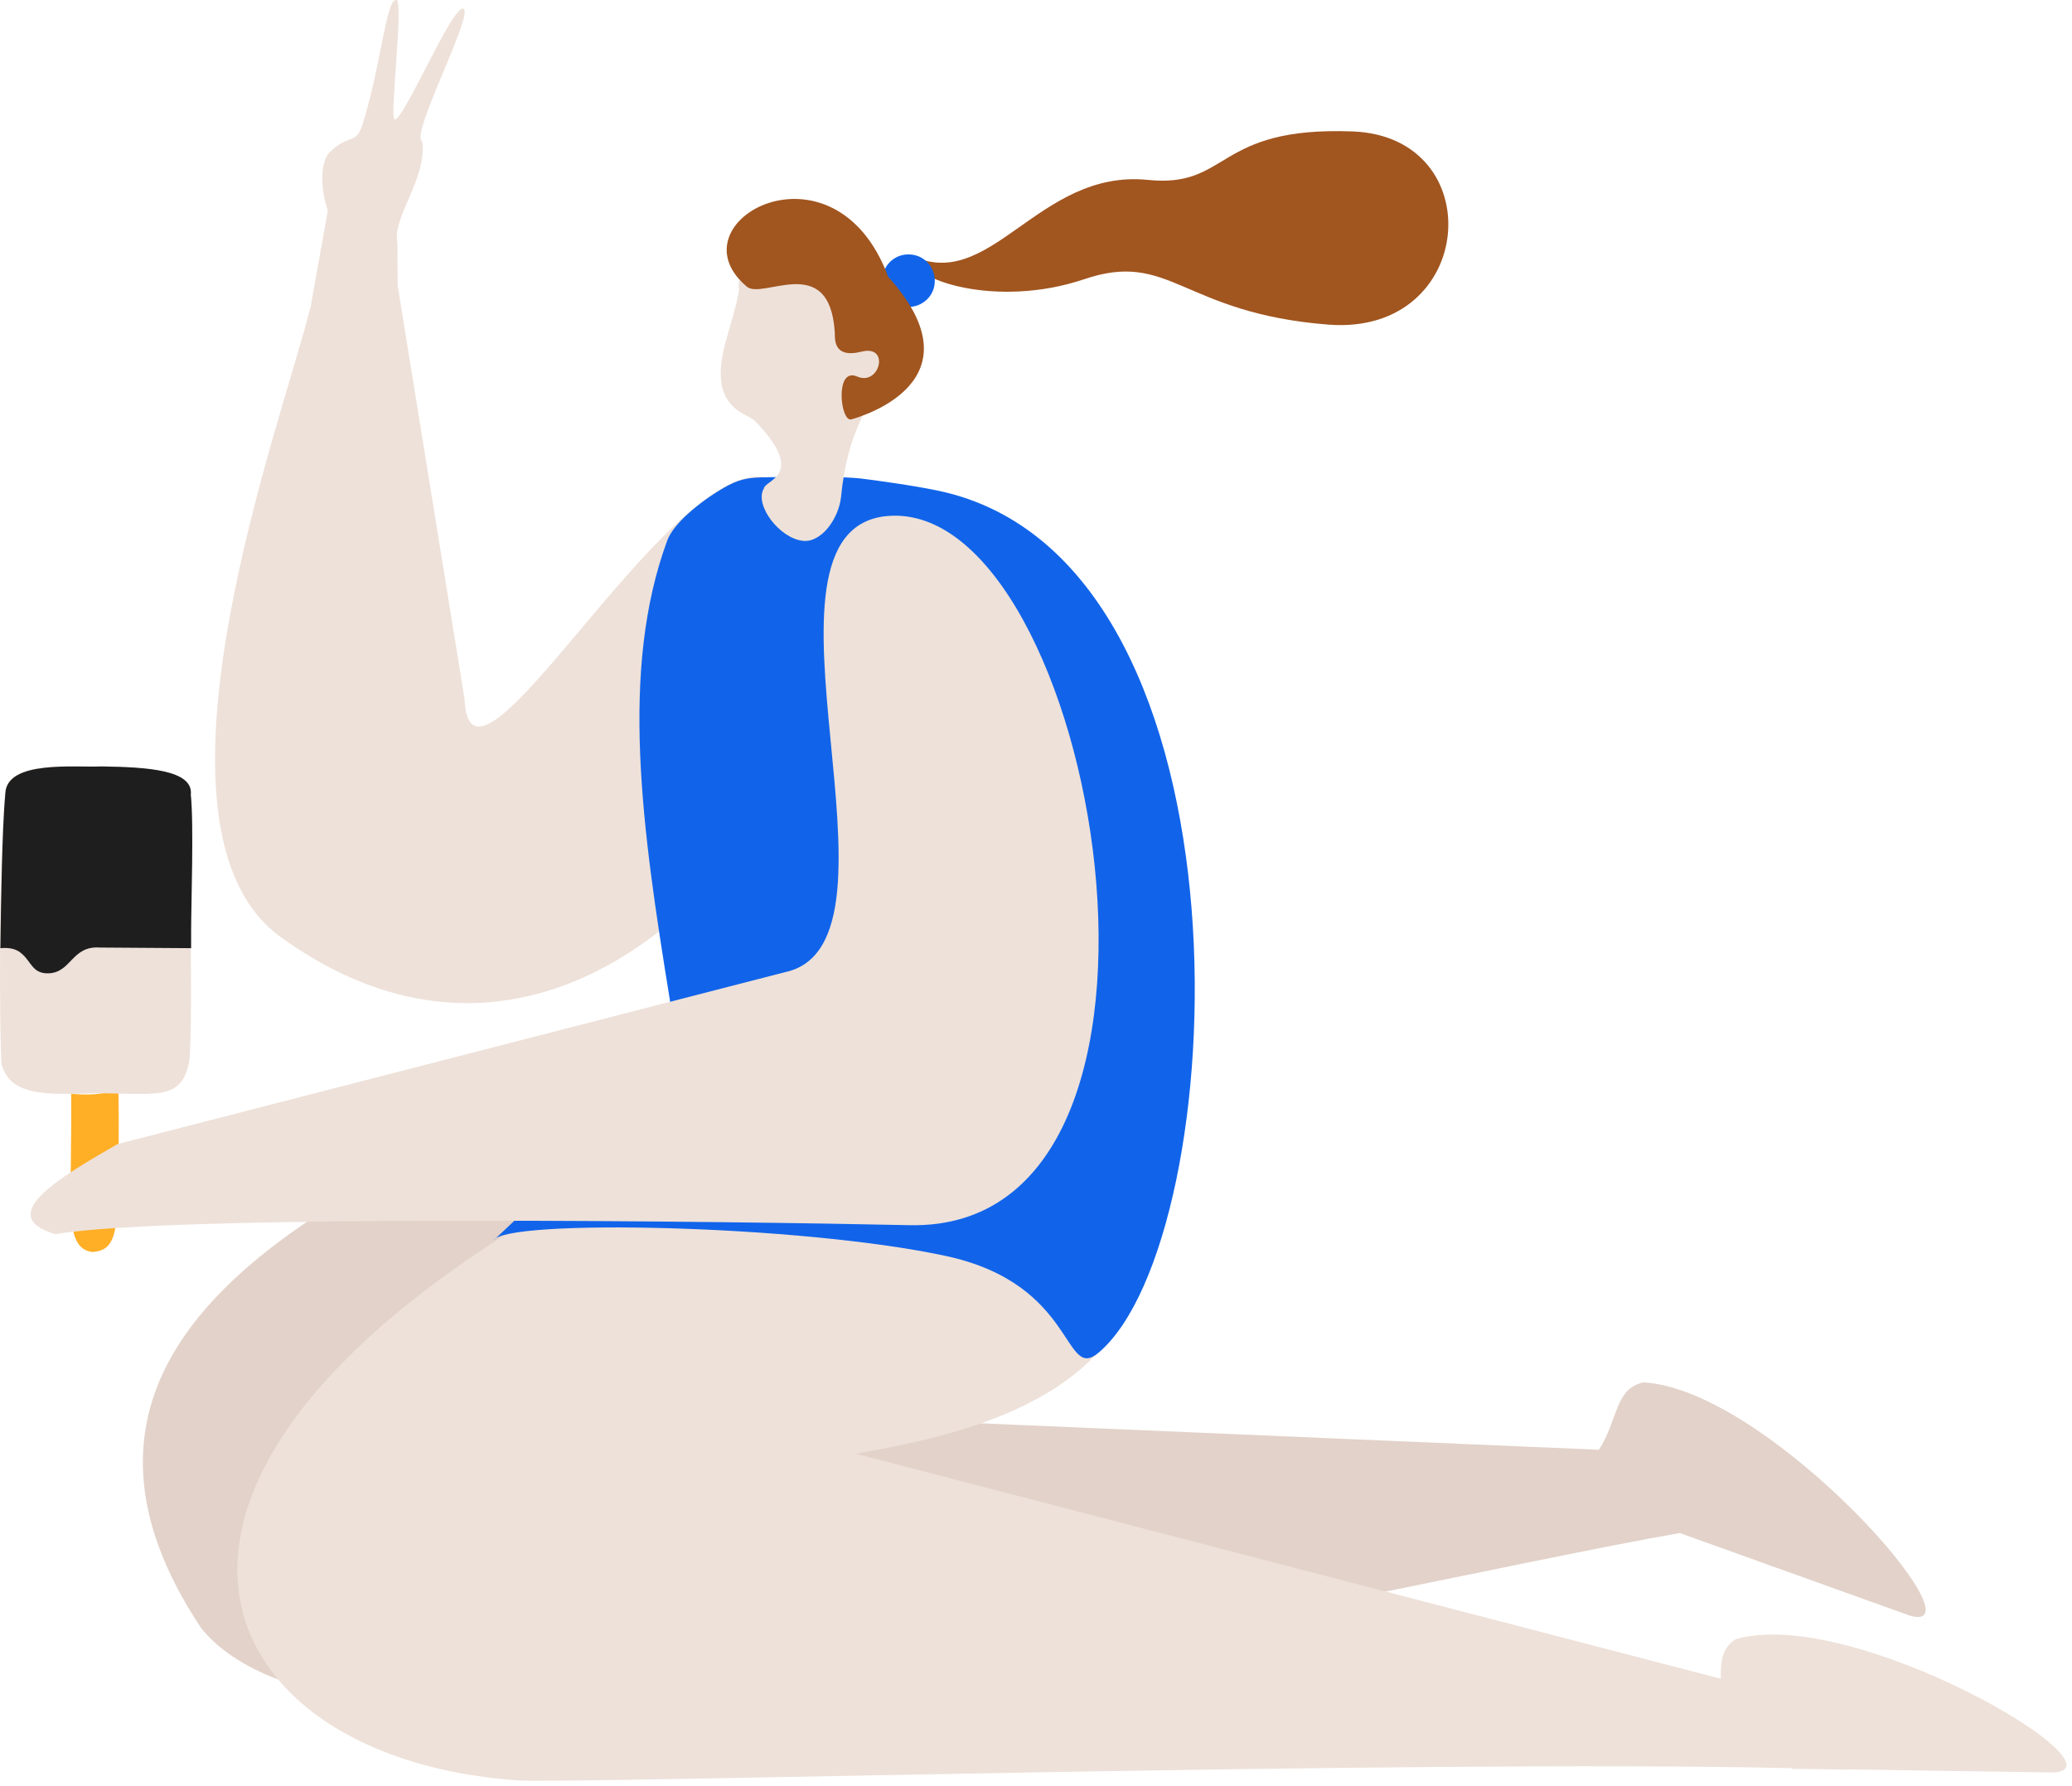
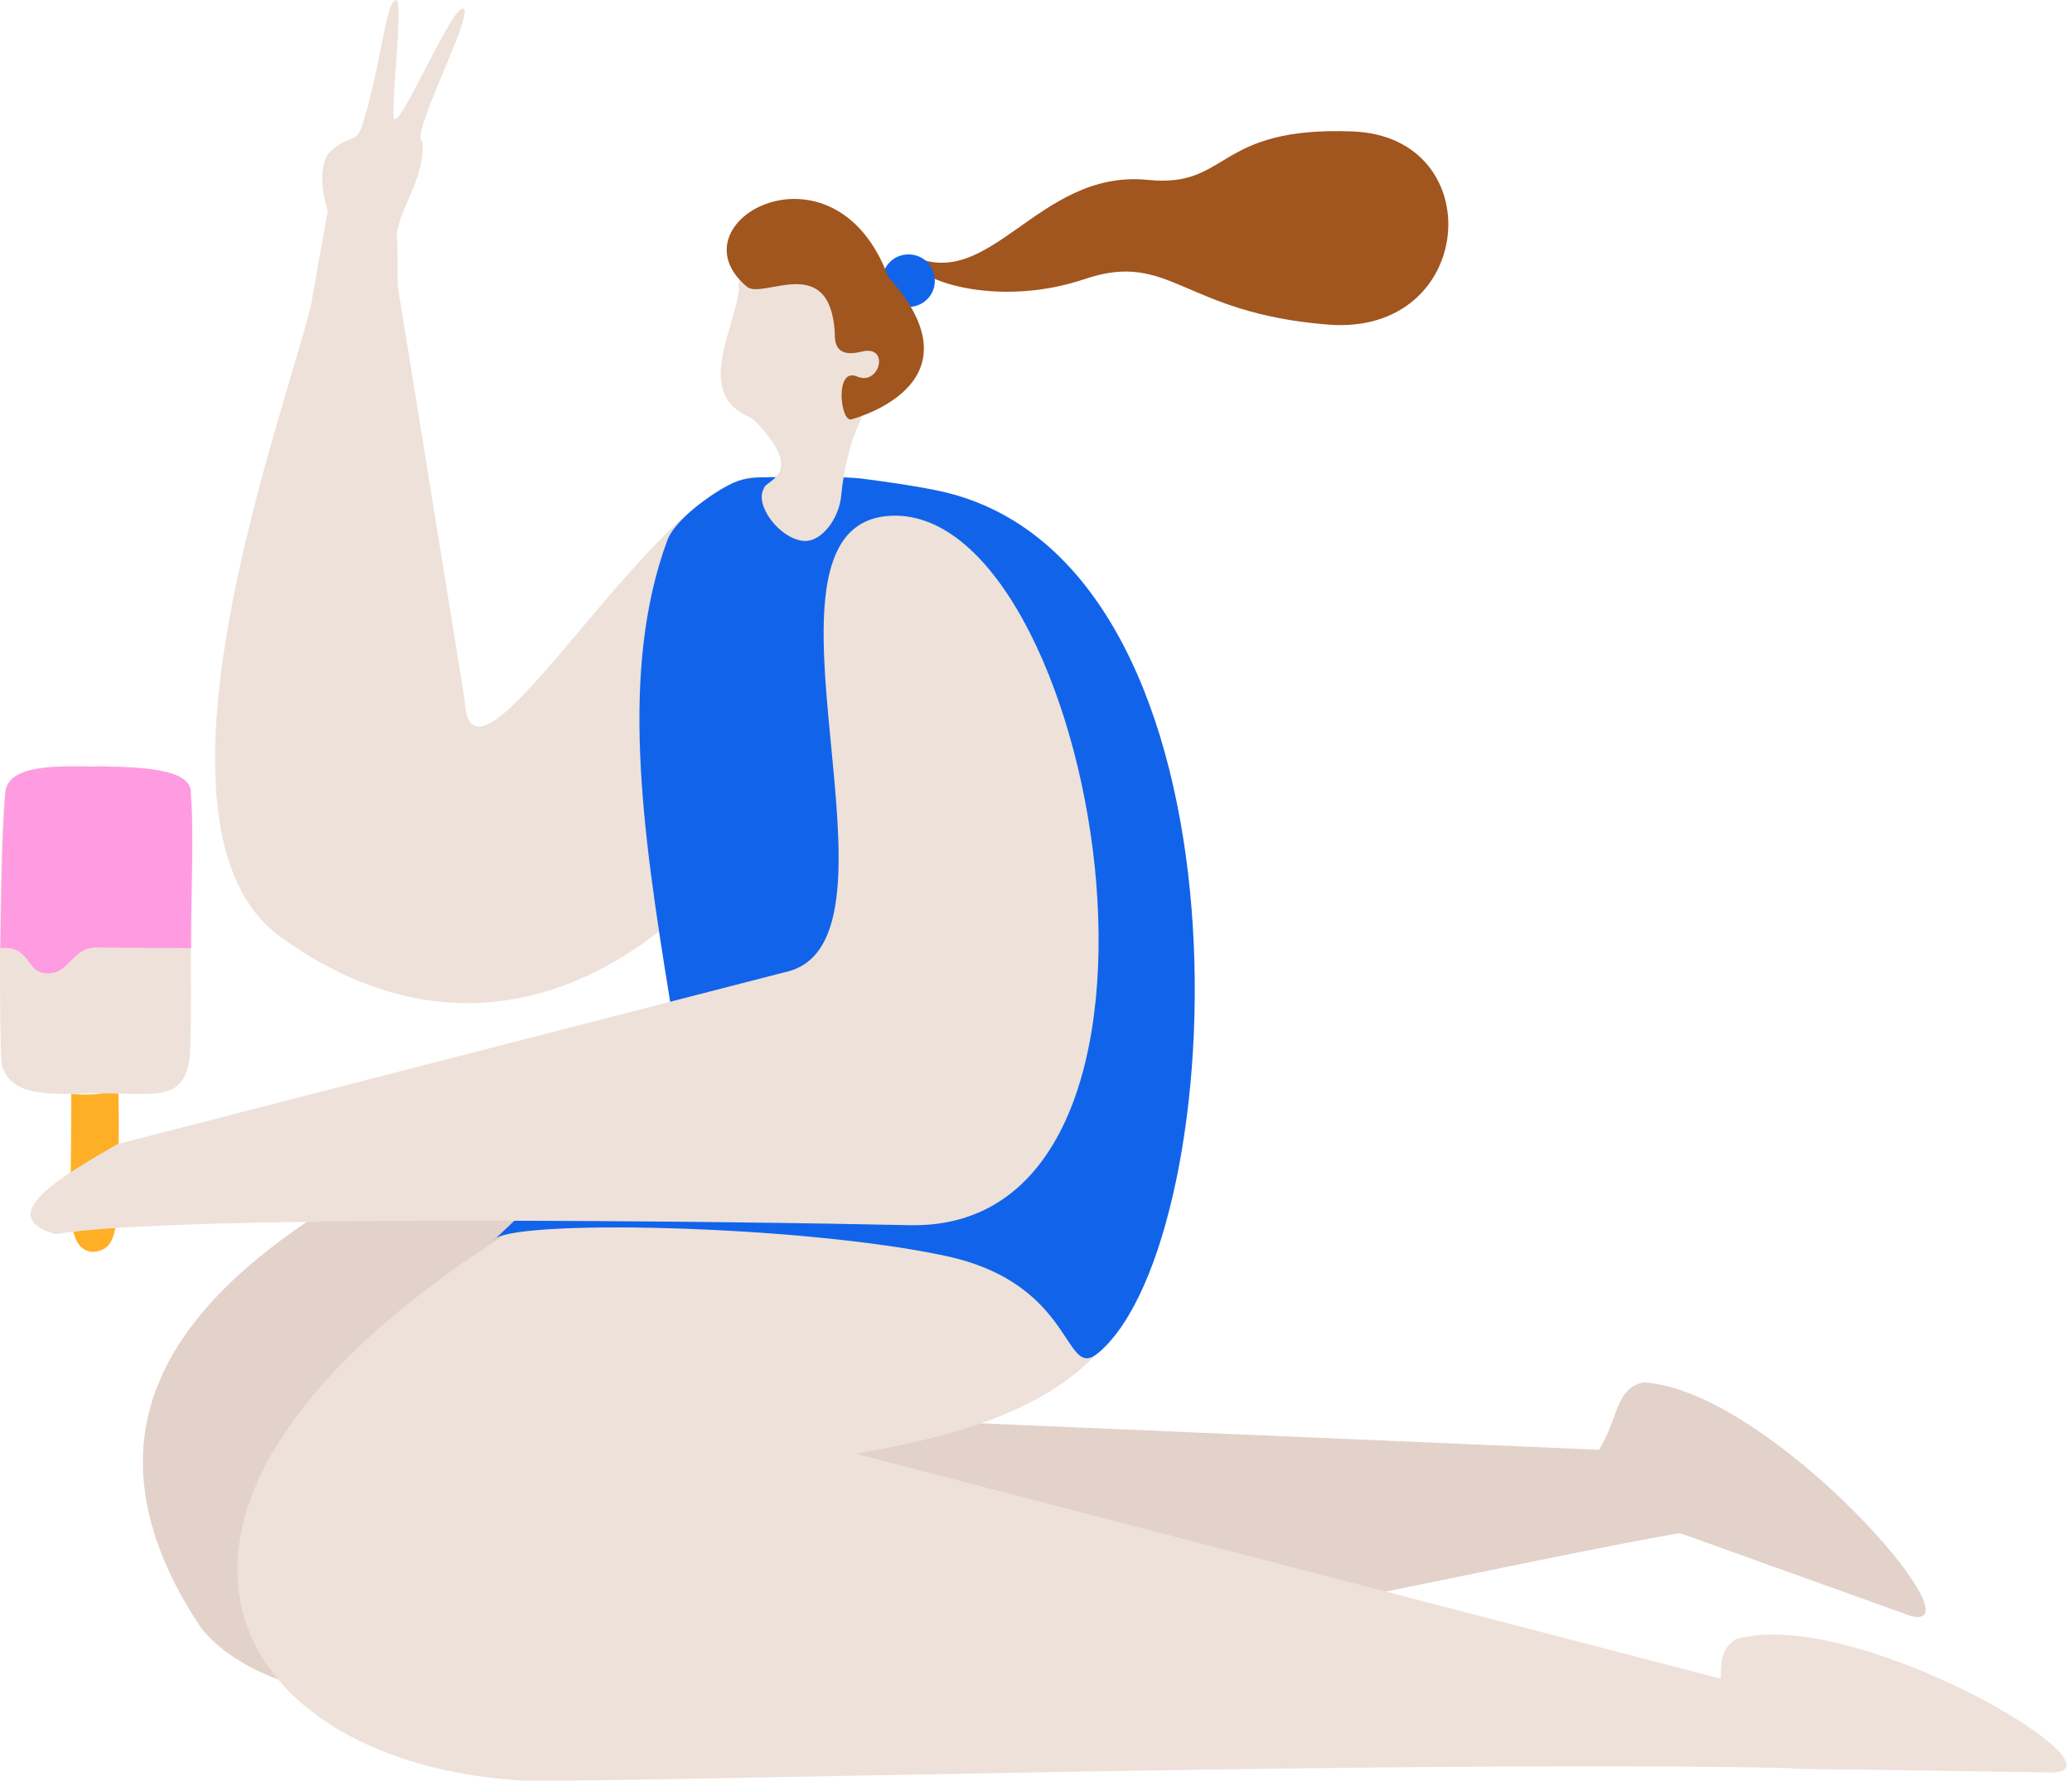
<svg xmlns="http://www.w3.org/2000/svg" width="311" height="268" viewBox="0 0 311 268" fill="none">
  <path fill-rule="evenodd" clip-rule="evenodd" d="M17.776 163.771c-1.072.187-2.238.327-3.496.467-1.26.093-2.425.046-3.59-.047 0 3.311 0 6.621-.047 9.605-.094 8.859-.42 13.662 3.217 14.128 2.797-.186 3.73-1.818 3.823-8.533.14-5.921.187-10.63.093-15.62z" fill="#FFAF26" />
  <path fill-rule="evenodd" clip-rule="evenodd" d="M28.453 158.969c.326-4.43.186-14.081.186-19.397 0-3.637.42-15.993-.046-20.329.42-3.683-6.388-3.963-13.382-4.243-4.01.187-14.175-.979-14.455 4.01-.979 10.724-.839 37.488-.513 40.752 1.26 4.802 6.901 4.569 13.989 4.336 9.325 0 13.195 1.305 14.22-5.129z" fill="#EEE1D9" />
-   <path fill-rule="evenodd" clip-rule="evenodd" d="M15.258 115.046c-4.01.186-14.175-.979-14.454 4.01-.467 4.989-.653 16.086-.746 23.267 1.538-.14 2.517.186 3.217.839 1.399 1.165 1.585 2.937 3.87 2.937 3.59 0 3.543-4.196 7.88-3.87l13.661.094v-2.705c0-3.637.42-15.993-.046-20.329.42-3.73-6.575-4.15-13.382-4.243z" fill="#1E1E1E" />
+   <path fill-rule="evenodd" clip-rule="evenodd" d="M15.258 115.046c-4.01.186-14.175-.979-14.454 4.01-.467 4.989-.653 16.086-.746 23.267 1.538-.14 2.517.186 3.217.839 1.399 1.165 1.585 2.937 3.87 2.937 3.59 0 3.543-4.196 7.88-3.87l13.661.094v-2.705c0-3.637.42-15.993-.046-20.329.42-3.73-6.575-4.15-13.382-4.243z" fill="#FF9BE1" />
  <path fill-rule="evenodd" clip-rule="evenodd" d="M246.666 207.495c-4.336.979-3.73 5.548-6.667 10.118l-159.137-6.808c-9.046 1.492 40.472-10.118 30.867-46.16l-29.375-2.518c-12.263 11.47-85.886 31.706-52.129 82.296 25.691 31.66 172.752-5.688 221.897-14.314l12.869 4.616c.652.279 1.258.466 1.818.652l19.863 7.134c11.377 3.264-20.982-33.944-40.006-35.016z" fill="#E2D2C9" />
  <path fill-rule="evenodd" clip-rule="evenodd" d="M114.479 71.577c-14.827-1.725-43.969 52.689-44.761 33.292L59.693 42.902l-.047-6.481c-.839-3.684 4.476-9.652 3.73-15.2-1.911-.793 7.554-18.651 6.248-19.863C68.18.052 60.532 18.33 59.227 17.91c-.793-.233 1.398-17.718.28-17.905-1.586-.28-2.332 10.212-5.223 19.07-.979 2.612-2.051 1.073-4.802 3.777-1.306 1.306-1.539 5.036-.28 8.766L46.59 46.26s-.047 0-.047.047c-4.01 16.412-27.137 78.006-4.383 94.372 58.89 42.384 108.501-64.858 72.318-69.1zM260.514 246.054c-2.145 1.399-2.238 3.404-2.238 5.922l-129.762-33.758c11.377-2.238 47.326-7.32 42.43-38.14l-56.371-14.781C6.306 211.97 25.189 263.446 77.504 267.223c8.253.606 133.539-3.124 191.403-1.819 0 .047.047.047.047.094l6.341.093c.606 0 1.212.046 1.818.046.187 0 .373 0 .513-.046l30.634.466c11.284-.699-30.261-25.132-47.746-20.003z" fill="#EEE1D9" />
  <path fill-rule="evenodd" clip-rule="evenodd" d="M164.976 202.971c-5.456 4.71-3.218-10.211-23.034-14.454-21.914-4.709-65.977-5.595-67.888-2.331 0 0 28.209-25.412 26.484-36.136-4.197-25.784-7.554-49.471-.373-68.96.932-2.472 4.662-5.643 8.486-7.88 2.191-1.26 3.497-1.446 5.222-1.54 0 0 10.491-.326 15.2.14 1.679.187 9.326 1.213 13.056 2.145 47.419 11.797 42.896 111.764 22.847 129.016z" fill="#1164EA" />
  <path fill-rule="evenodd" clip-rule="evenodd" d="M114.665 73.302c.187-1.305 6.575-2.005-1.445-10.211-1.072-.886-4.523-1.585-4.989-5.968-.466-4.103 1.958-8.86 2.704-13.662-.792-3.217 4.849-4.57 8.999-5.129 6.808-.839 17.858 4.57 12.077 19.07-1.399 3.498-4.803 7.088-5.782 17.252-.373 3.218-2.938 6.808-5.689 6.528-3.59-.373-7.367-5.455-5.875-7.88z" fill="#EEE1D9" />
  <path fill-rule="evenodd" clip-rule="evenodd" d="M136.487 38.193c12.123 6.202 19.211-12.869 35.81-11.19 12.356 1.259 9.978-8.067 30.727-7.274 20.749.793 18.557 30.68-3.591 29.002-22.101-1.725-23.733-11.237-36.741-6.808-13.009 4.383-26.344.187-26.205-3.73z" fill="#A1551F" />
  <path fill-rule="evenodd" clip-rule="evenodd" d="M136.487 38.193c2.192.046 3.87 1.865 3.824 4.056-.047 2.191-1.866 3.87-4.057 3.823-2.191-.046-3.87-1.865-3.823-4.056a3.892 3.892 0 014.056-3.823z" fill="#1164EA" />
  <path fill-rule="evenodd" clip-rule="evenodd" d="M112.008 42.949c2.238 2.284 12.496-5.362 13.288 6.9.047.933-.326 4.01 4.01 2.938 4.337-1.12 2.751 5.222-.652 3.73-3.404-1.492-2.518 6.854-.886 6.434 1.678-.466 19.629-5.781 5.548-21.401-8.066-21.728-32.638-8.3-21.308 1.399z" fill="#A1551F" />
  <path fill-rule="evenodd" clip-rule="evenodd" d="M117.743 145.947L17.635 171.732c-8.486 4.896-18.65 10.77-9.325 13.521 17.392-3.03 102.765-1.911 128.177-1.352 47.232 1.073 28.069-109.106-3.264-106.448-22.894 1.958 5.175 64.251-15.48 68.494z" fill="#EEE1D9" />
</svg>
